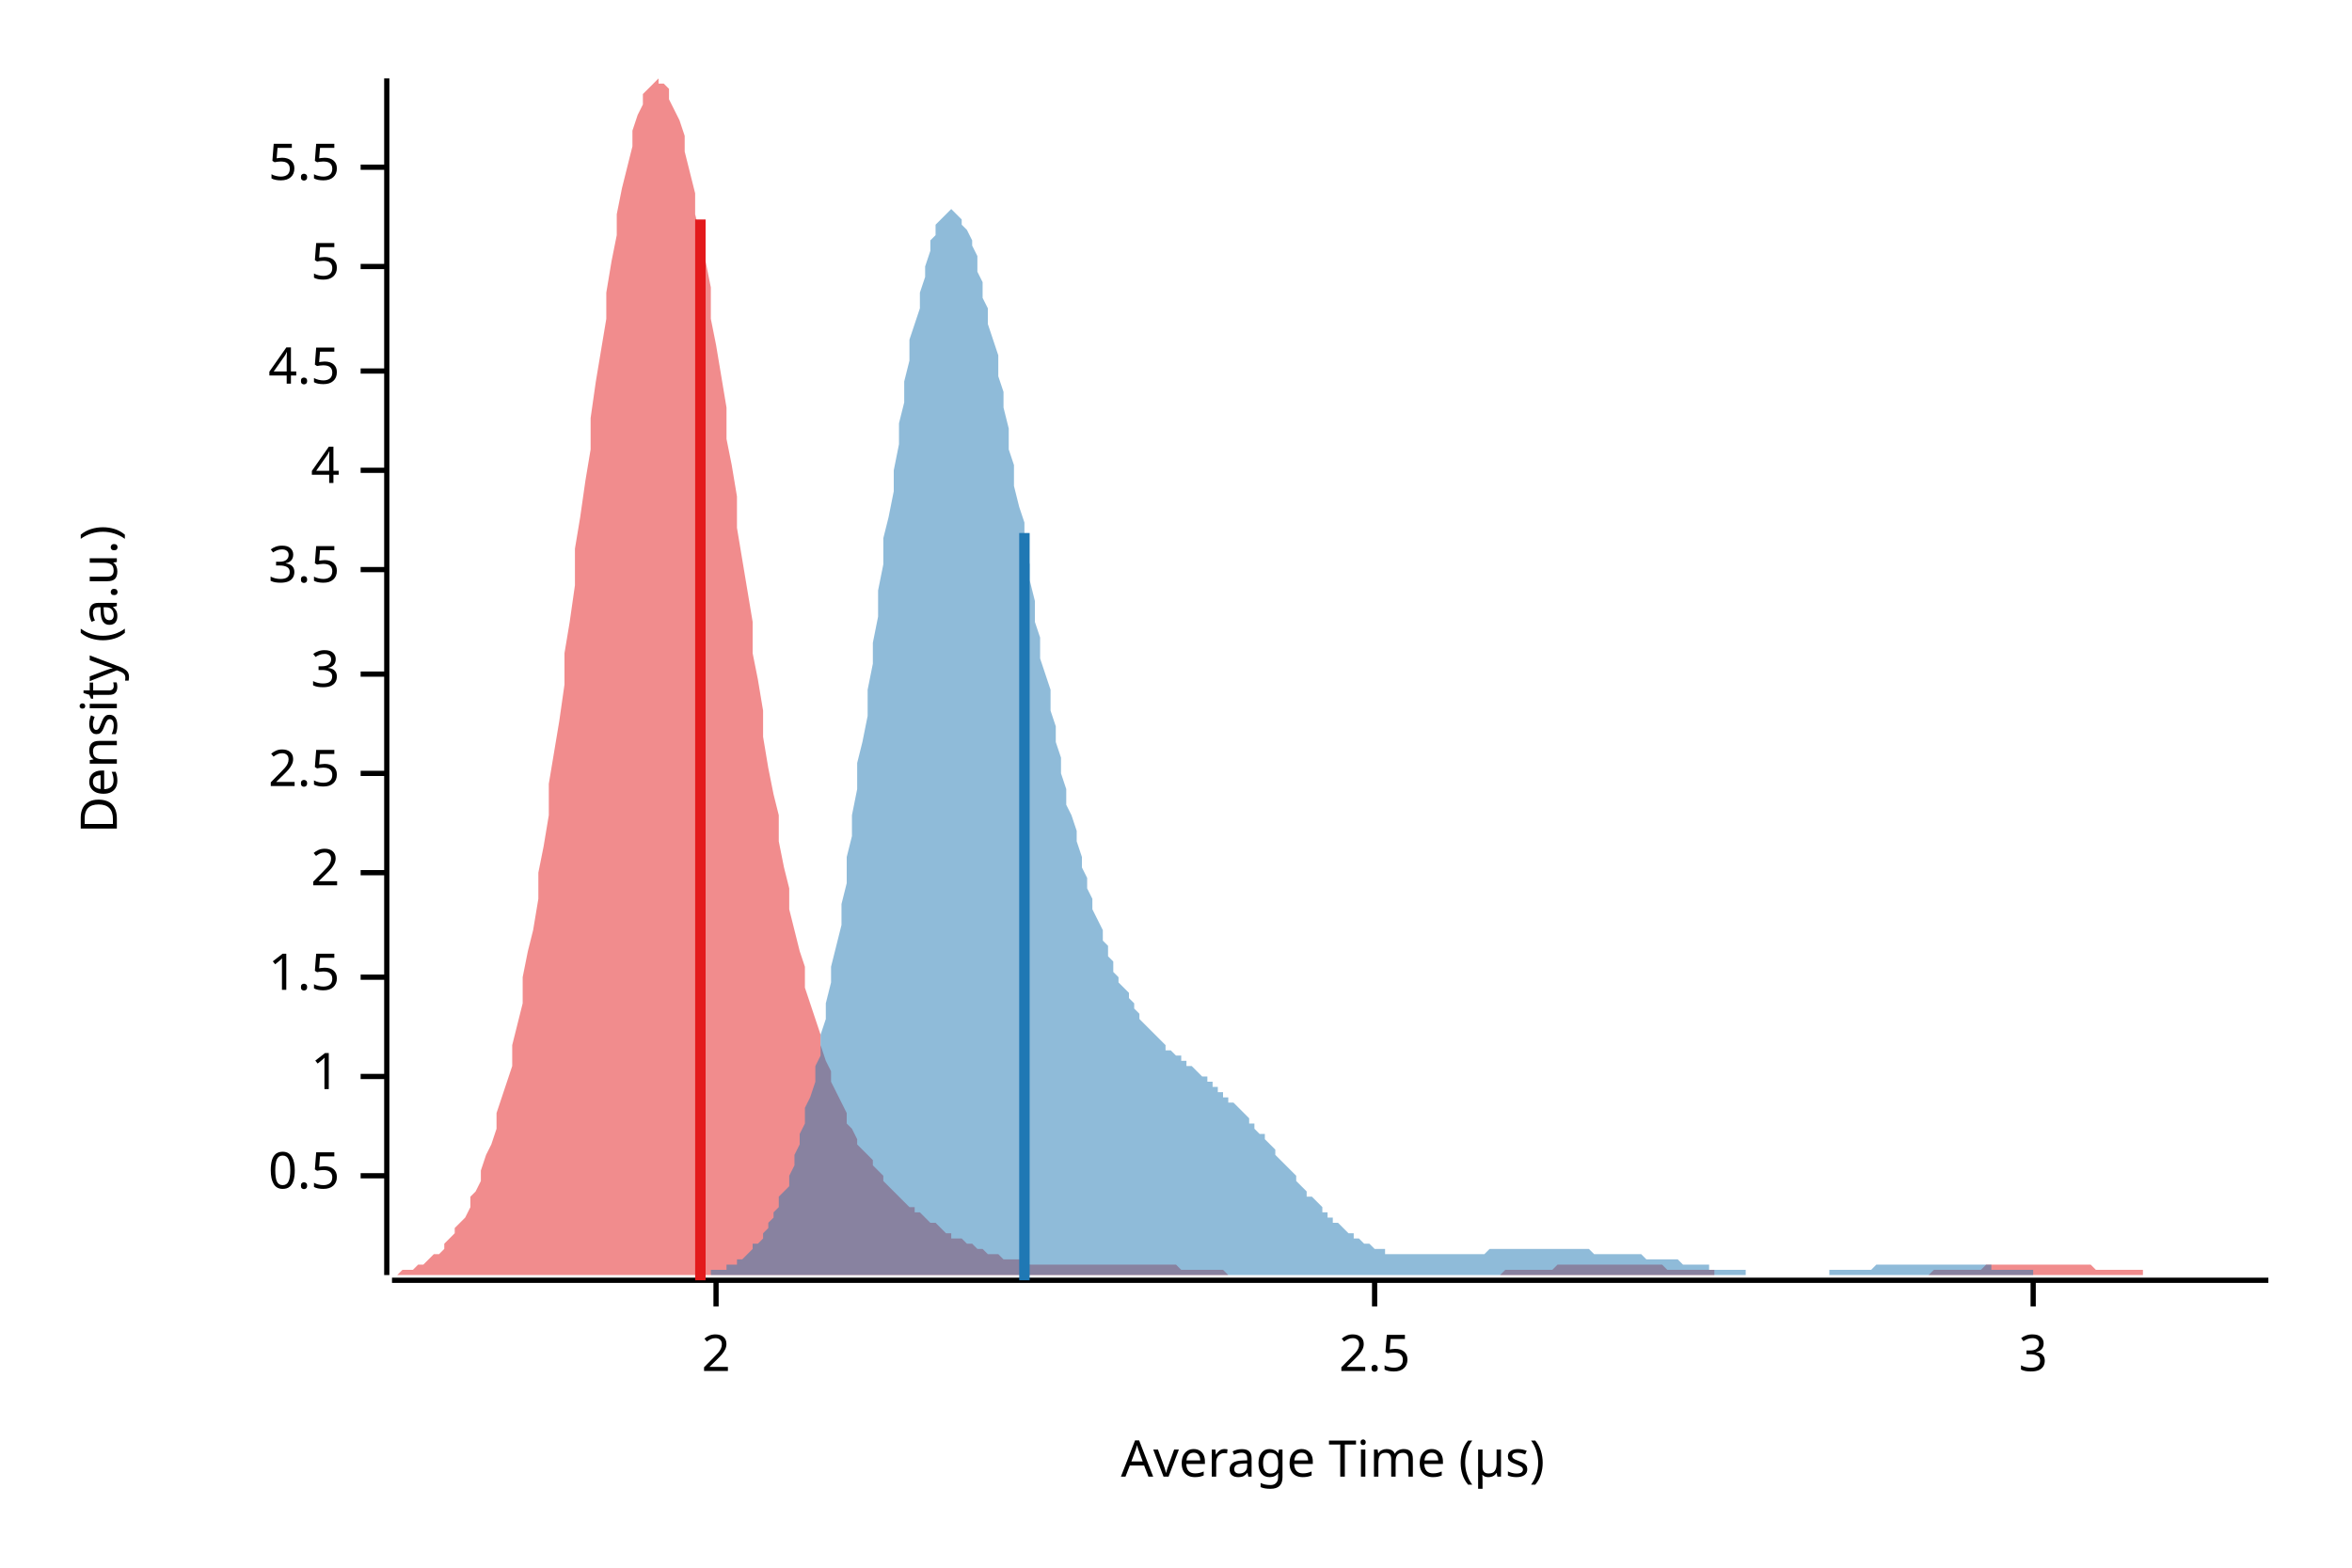
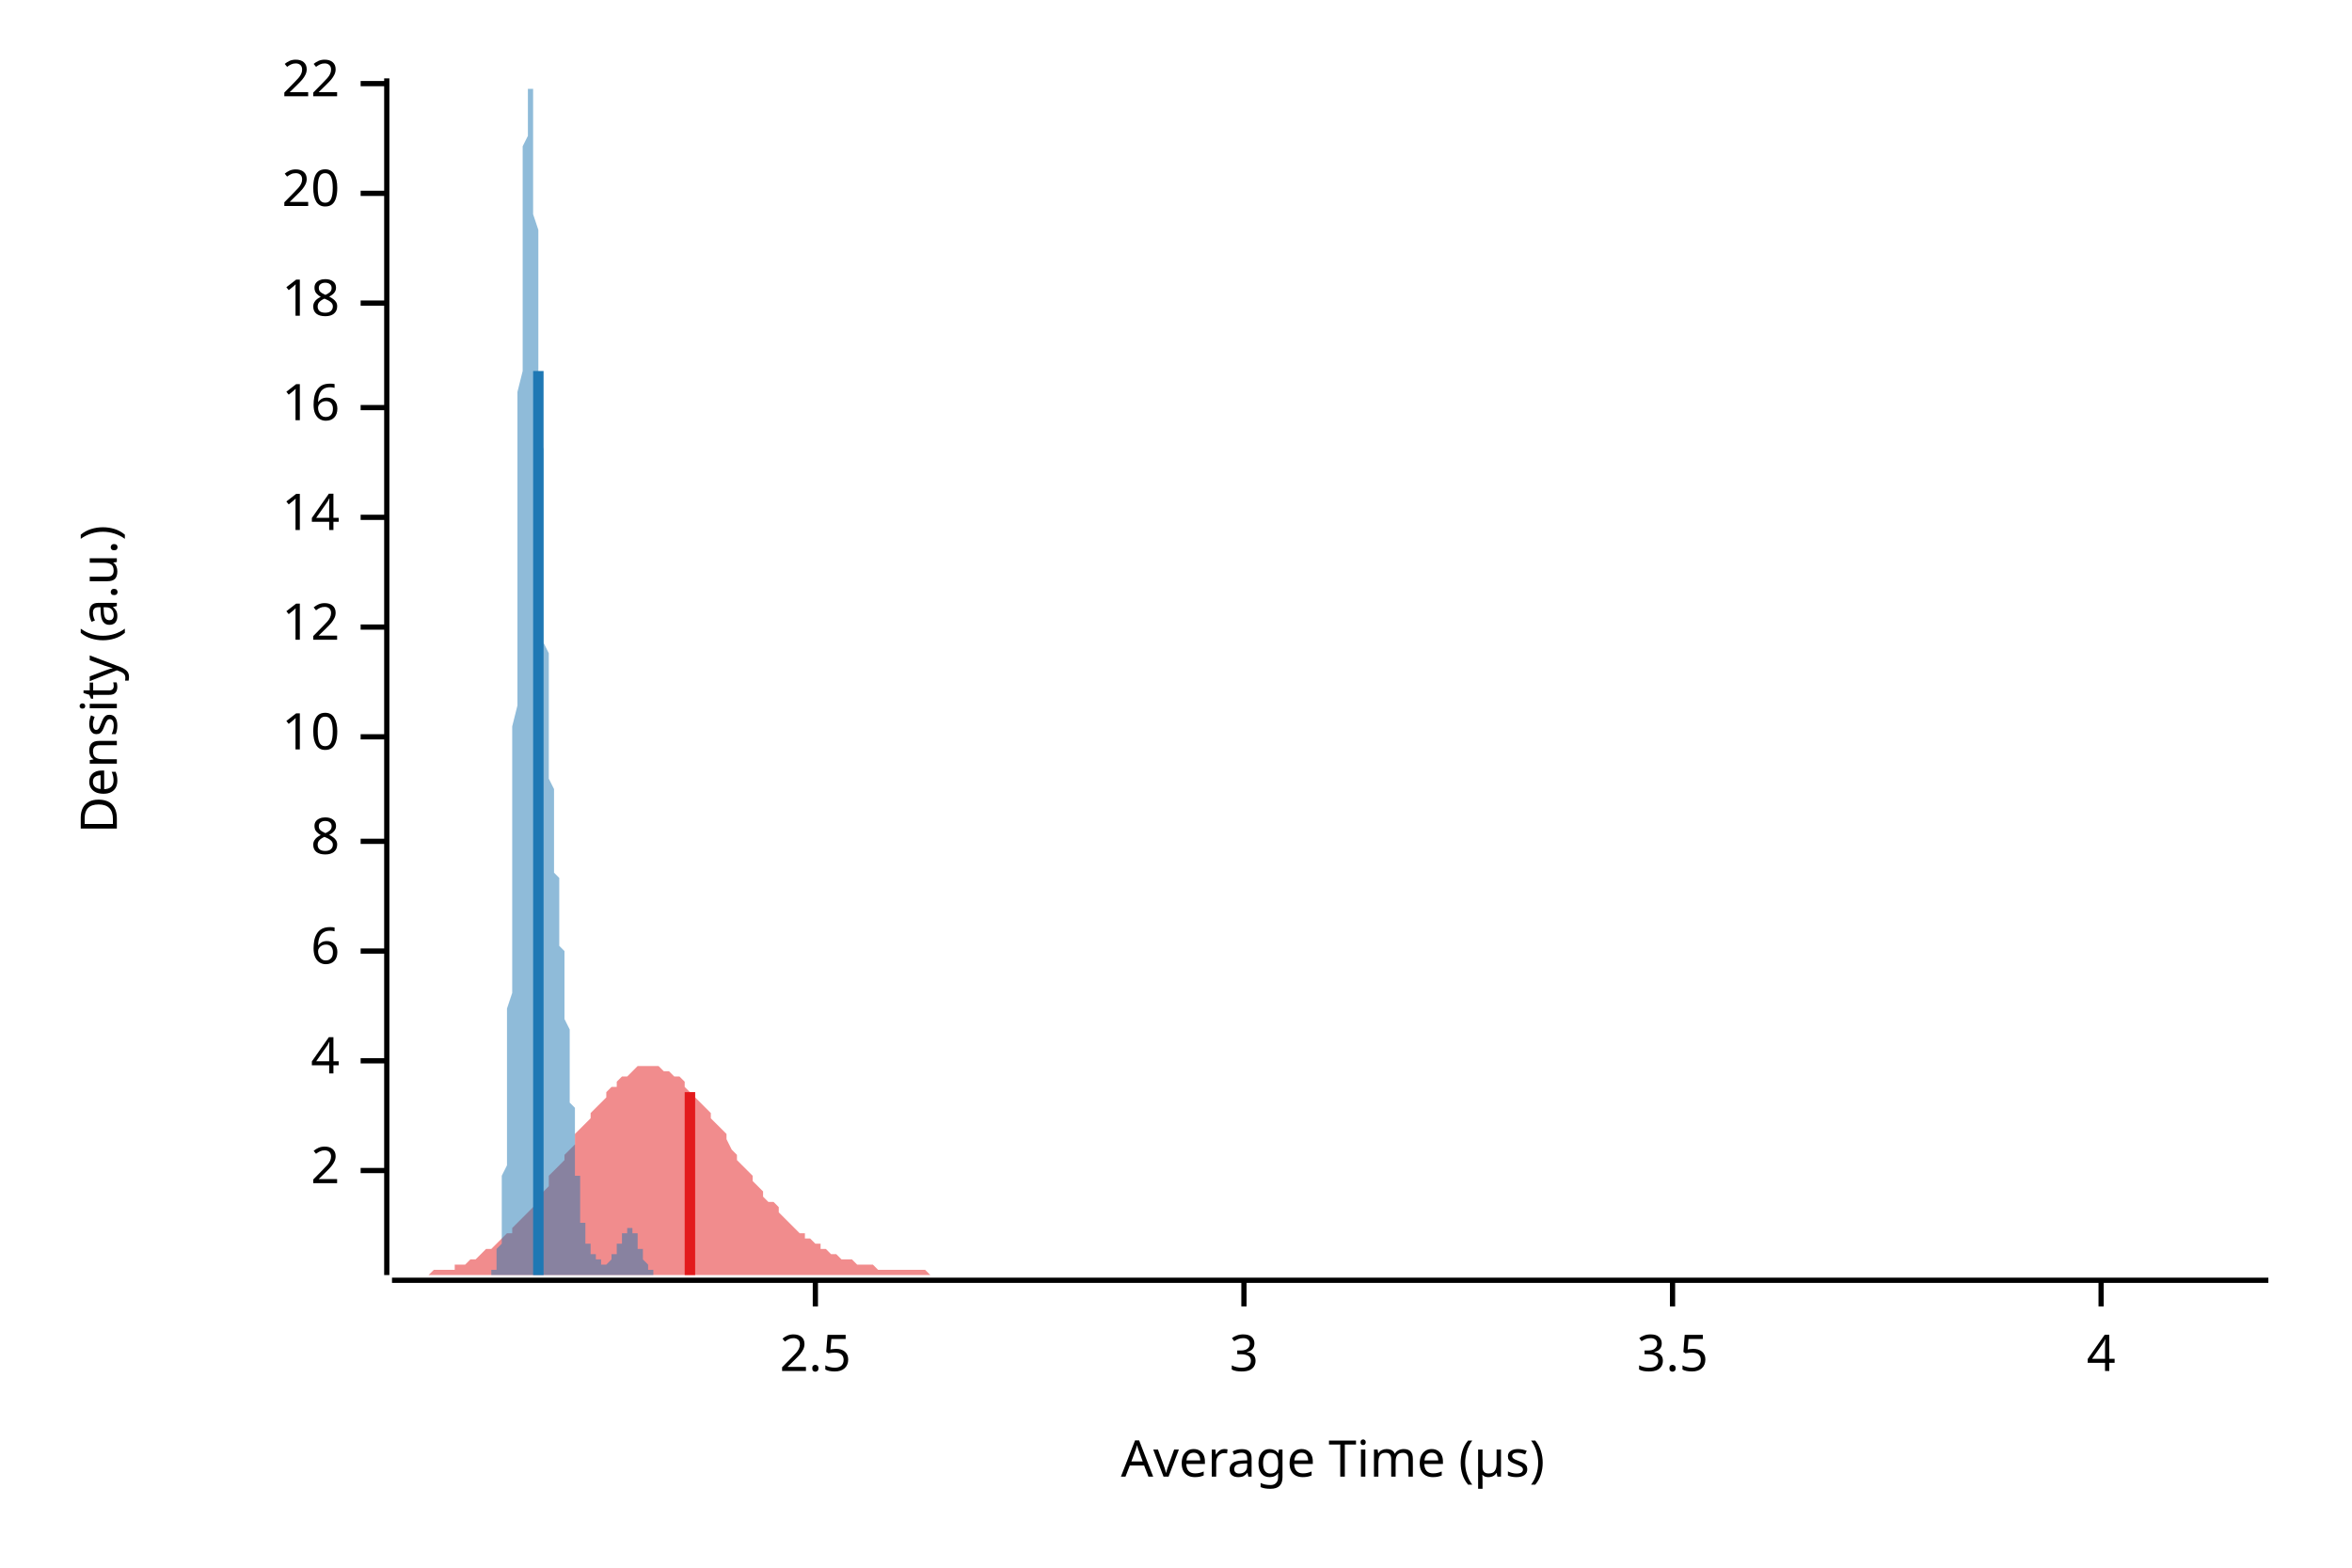
<svg xmlns="http://www.w3.org/2000/svg" width="450" height="300" viewBox="0 0 450 300">
  <text x="15" y="130" dy="0.76em" text-anchor="middle" font-family="sans-serif" font-size="9.677" opacity="1" fill="#000000" transform="rotate(270, 15, 130)">
Density (a.u.)
</text>
  <text x="255" y="285" dy="-0.5ex" text-anchor="middle" font-family="sans-serif" font-size="9.677" opacity="1" fill="#000000">
Average Time (µs)
</text>
  <polyline fill="none" opacity="1" stroke="#000000" stroke-width="1" points="74,15 74,244 " />
-   <text x="65" y="225" dy="0.5ex" text-anchor="end" font-family="sans-serif" font-size="9.677" opacity="1" fill="#000000">
- 0.5
- </text>
-   <polyline fill="none" opacity="1" stroke="#000000" stroke-width="1" points="69,225 74,225 " />
-   <text x="65" y="206" dy="0.5ex" text-anchor="end" font-family="sans-serif" font-size="9.677" opacity="1" fill="#000000">
- 1
- </text>
-   <polyline fill="none" opacity="1" stroke="#000000" stroke-width="1" points="69,206 74,206 " />
-   <text x="65" y="187" dy="0.5ex" text-anchor="end" font-family="sans-serif" font-size="9.677" opacity="1" fill="#000000">
- 1.5
- </text>
-   <polyline fill="none" opacity="1" stroke="#000000" stroke-width="1" points="69,187 74,187 " />
-   <text x="65" y="167" dy="0.5ex" text-anchor="end" font-family="sans-serif" font-size="9.677" opacity="1" fill="#000000">
+   <text x="65" y="224" dy="0.5ex" text-anchor="end" font-family="sans-serif" font-size="9.677" opacity="1" fill="#000000">
2
</text>
-   <polyline fill="none" opacity="1" stroke="#000000" stroke-width="1" points="69,167 74,167 " />
-   <text x="65" y="148" dy="0.5ex" text-anchor="end" font-family="sans-serif" font-size="9.677" opacity="1" fill="#000000">
+   <polyline fill="none" opacity="1" stroke="#000000" stroke-width="1" points="69,224 74,224 " />
+   <text x="65" y="203" dy="0.5ex" text-anchor="end" font-family="sans-serif" font-size="9.677" opacity="1" fill="#000000">
+ 4
+ </text>
+   <polyline fill="none" opacity="1" stroke="#000000" stroke-width="1" points="69,203 74,203 " />
+   <text x="65" y="182" dy="0.5ex" text-anchor="end" font-family="sans-serif" font-size="9.677" opacity="1" fill="#000000">
+ 6
+ </text>
+   <polyline fill="none" opacity="1" stroke="#000000" stroke-width="1" points="69,182 74,182 " />
+   <text x="65" y="161" dy="0.5ex" text-anchor="end" font-family="sans-serif" font-size="9.677" opacity="1" fill="#000000">
+ 8
+ </text>
+   <polyline fill="none" opacity="1" stroke="#000000" stroke-width="1" points="69,161 74,161 " />
+   <text x="65" y="141" dy="0.5ex" text-anchor="end" font-family="sans-serif" font-size="9.677" opacity="1" fill="#000000">
+ 10
+ </text>
+   <polyline fill="none" opacity="1" stroke="#000000" stroke-width="1" points="69,141 74,141 " />
+   <text x="65" y="120" dy="0.5ex" text-anchor="end" font-family="sans-serif" font-size="9.677" opacity="1" fill="#000000">
+ 12
+ </text>
+   <polyline fill="none" opacity="1" stroke="#000000" stroke-width="1" points="69,120 74,120 " />
+   <text x="65" y="99" dy="0.5ex" text-anchor="end" font-family="sans-serif" font-size="9.677" opacity="1" fill="#000000">
+ 14
+ </text>
+   <polyline fill="none" opacity="1" stroke="#000000" stroke-width="1" points="69,99 74,99 " />
+   <text x="65" y="78" dy="0.5ex" text-anchor="end" font-family="sans-serif" font-size="9.677" opacity="1" fill="#000000">
+ 16
+ </text>
+   <polyline fill="none" opacity="1" stroke="#000000" stroke-width="1" points="69,78 74,78 " />
+   <text x="65" y="58" dy="0.5ex" text-anchor="end" font-family="sans-serif" font-size="9.677" opacity="1" fill="#000000">
+ 18
+ </text>
+   <polyline fill="none" opacity="1" stroke="#000000" stroke-width="1" points="69,58 74,58 " />
+   <text x="65" y="37" dy="0.5ex" text-anchor="end" font-family="sans-serif" font-size="9.677" opacity="1" fill="#000000">
+ 20
+ </text>
+   <polyline fill="none" opacity="1" stroke="#000000" stroke-width="1" points="69,37 74,37 " />
+   <text x="65" y="16" dy="0.5ex" text-anchor="end" font-family="sans-serif" font-size="9.677" opacity="1" fill="#000000">
+ 22
+ </text>
+   <polyline fill="none" opacity="1" stroke="#000000" stroke-width="1" points="69,16 74,16 " />
+   <polyline fill="none" opacity="1" stroke="#000000" stroke-width="1" points="75,245 434,245 " />
+   <text x="156" y="255" dy="0.76em" text-anchor="middle" font-family="sans-serif" font-size="9.677" opacity="1" fill="#000000">
2.5
</text>
-   <polyline fill="none" opacity="1" stroke="#000000" stroke-width="1" points="69,148 74,148 " />
-   <text x="65" y="129" dy="0.5ex" text-anchor="end" font-family="sans-serif" font-size="9.677" opacity="1" fill="#000000">
+   <polyline fill="none" opacity="1" stroke="#000000" stroke-width="1" points="156,245 156,250 " />
+   <text x="238" y="255" dy="0.76em" text-anchor="middle" font-family="sans-serif" font-size="9.677" opacity="1" fill="#000000">
3
</text>
-   <polyline fill="none" opacity="1" stroke="#000000" stroke-width="1" points="69,129 74,129 " />
-   <text x="65" y="109" dy="0.5ex" text-anchor="end" font-family="sans-serif" font-size="9.677" opacity="1" fill="#000000">
+   <polyline fill="none" opacity="1" stroke="#000000" stroke-width="1" points="238,245 238,250 " />
+   <text x="320" y="255" dy="0.76em" text-anchor="middle" font-family="sans-serif" font-size="9.677" opacity="1" fill="#000000">
3.5
</text>
-   <polyline fill="none" opacity="1" stroke="#000000" stroke-width="1" points="69,109 74,109 " />
-   <text x="65" y="90" dy="0.5ex" text-anchor="end" font-family="sans-serif" font-size="9.677" opacity="1" fill="#000000">
+   <polyline fill="none" opacity="1" stroke="#000000" stroke-width="1" points="320,245 320,250 " />
+   <text x="402" y="255" dy="0.76em" text-anchor="middle" font-family="sans-serif" font-size="9.677" opacity="1" fill="#000000">
4
</text>
-   <polyline fill="none" opacity="1" stroke="#000000" stroke-width="1" points="69,90 74,90 " />
-   <text x="65" y="71" dy="0.5ex" text-anchor="end" font-family="sans-serif" font-size="9.677" opacity="1" fill="#000000">
- 4.5
- </text>
-   <polyline fill="none" opacity="1" stroke="#000000" stroke-width="1" points="69,71 74,71 " />
-   <text x="65" y="51" dy="0.5ex" text-anchor="end" font-family="sans-serif" font-size="9.677" opacity="1" fill="#000000">
- 5
- </text>
-   <polyline fill="none" opacity="1" stroke="#000000" stroke-width="1" points="69,51 74,51 " />
-   <text x="65" y="32" dy="0.5ex" text-anchor="end" font-family="sans-serif" font-size="9.677" opacity="1" fill="#000000">
- 5.5
- </text>
-   <polyline fill="none" opacity="1" stroke="#000000" stroke-width="1" points="69,32 74,32 " />
-   <polyline fill="none" opacity="1" stroke="#000000" stroke-width="1" points="75,245 434,245 " />
-   <text x="137" y="255" dy="0.76em" text-anchor="middle" font-family="sans-serif" font-size="9.677" opacity="1" fill="#000000">
- 2
- </text>
-   <polyline fill="none" opacity="1" stroke="#000000" stroke-width="1" points="137,245 137,250 " />
-   <text x="263" y="255" dy="0.76em" text-anchor="middle" font-family="sans-serif" font-size="9.677" opacity="1" fill="#000000">
- 2.5
- </text>
-   <polyline fill="none" opacity="1" stroke="#000000" stroke-width="1" points="263,245 263,250 " />
-   <text x="389" y="255" dy="0.76em" text-anchor="middle" font-family="sans-serif" font-size="9.677" opacity="1" fill="#000000">
- 3
- </text>
-   <polyline fill="none" opacity="1" stroke="#000000" stroke-width="1" points="389,245 389,250 " />
-   <polygon opacity="0.5" fill="#E31A1C" points="75,244 75,244 76,244 77,243 77,243 78,243 79,243 80,242 80,242 81,242 82,241 82,241 83,240 84,240 85,239 85,238 86,237 87,236 87,235 88,234 89,233 90,231 90,229 91,228 92,226 92,224 93,221 94,219 95,216 95,213 96,210 97,207 98,204 98,200 99,196 100,192 100,187 101,182 102,178 103,172 103,167 104,162 105,156 105,150 106,144 107,138 108,131 108,125 109,119 110,112 110,105 111,99 112,92 113,86 113,80 114,73 115,67 116,61 116,56 117,50 118,45 118,41 119,36 120,32 121,28 121,25 122,22 123,20 123,18 124,17 125,16 126,15 126,16 127,16 128,17 128,19 129,21 130,23 131,26 131,29 132,33 133,37 133,41 134,45 135,50 136,55 136,61 137,66 138,72 139,78 139,84 140,89 141,95 141,101 142,107 143,113 144,119 144,125 145,130 146,136 146,141 147,147 148,152 149,156 149,161 150,166 151,170 151,174 152,178 153,182 154,185 154,189 155,192 156,195 157,198 157,200 158,203 159,205 159,207 160,209 161,211 162,213 162,215 163,216 164,218 164,219 165,220 166,221 167,222 167,223 168,224 169,225 169,226 170,227 171,228 172,229 172,229 173,230 174,231 175,231 175,232 176,232 177,233 177,233 178,234 179,234 180,235 180,235 181,236 182,236 182,237 183,237 184,237 185,238 185,238 186,238 187,239 187,239 188,239 189,240 190,240 190,240 191,240 192,241 192,241 193,241 194,241 195,241 195,241 196,241 197,242 198,242 198,242 199,242 200,242 200,242 201,242 202,242 203,242 203,242 204,242 205,242 205,242 206,242 207,242 208,242 208,242 209,242 210,242 210,242 211,242 212,242 213,242 213,242 214,242 215,242 216,242 216,242 217,242 218,242 218,242 219,242 220,242 221,242 221,242 222,242 223,242 223,242 224,242 225,242 226,243 226,243 227,243 228,243 228,243 229,243 230,243 231,243 231,243 232,243 233,243 233,243 234,243 235,244 236,244 236,244 237,244 238,244 239,244 239,244 240,244 241,244 241,244 242,244 243,244 244,244 244,244 245,244 246,244 246,244 247,244 248,244 249,244 249,244 250,244 251,244 251,244 252,244 253,244 254,244 254,244 255,244 256,244 257,244 257,244 258,244 259,244 259,244 260,244 261,244 262,244 262,244 263,244 264,244 264,244 265,244 266,244 267,244 267,244 268,244 269,244 269,244 270,244 271,244 272,244 272,244 273,244 274,244 275,244 275,244 276,244 277,244 277,244 278,244 279,244 280,244 280,244 281,244 282,244 282,244 283,244 284,244 285,244 285,244 286,244 287,244 287,244 288,243 289,243 290,243 290,243 291,243 292,243 292,243 293,243 294,243 295,243 295,243 296,243 297,243 298,242 298,242 299,242 300,242 300,242 301,242 302,242 303,242 303,242 304,242 305,242 305,242 306,242 307,242 308,242 308,242 309,242 310,242 310,242 311,242 312,242 313,242 313,242 314,242 315,242 316,242 316,242 317,242 318,242 318,242 319,243 320,243 321,243 321,243 322,243 323,243 323,243 324,243 325,243 326,243 326,243 327,243 328,243 328,244 329,244 330,244 331,244 331,244 332,244 333,244 333,244 334,244 335,244 336,244 336,244 337,244 338,244 339,244 339,244 340,244 341,244 341,244 342,244 343,244 344,244 344,244 345,244 346,244 346,244 347,244 348,244 349,244 349,244 350,244 351,244 351,244 352,244 353,244 354,244 354,244 355,244 356,244 357,244 357,244 358,244 359,244 359,244 360,244 361,244 362,244 362,244 363,244 364,244 364,244 365,244 366,244 367,244 367,244 368,244 369,244 369,244 370,243 371,243 372,243 372,243 373,243 374,243 375,243 375,243 376,243 377,243 377,243 378,243 379,243 380,242 380,242 381,242 382,242 382,242 383,242 384,242 385,242 385,242 386,242 387,242 387,242 388,242 389,242 390,242 390,242 391,242 392,242 392,242 393,242 394,242 395,242 395,242 396,242 397,242 398,242 398,242 399,242 400,242 400,242 401,243 402,243 403,243 403,243 404,243 405,243 405,243 406,243 407,243 408,243 408,243 409,243 410,243 410,244 411,244 412,244 413,244 413,244 414,244 415,244 416,244 416,244 417,244 418,244 418,244 419,244 420,244 421,244 421,244 422,244 423,244 423,244 424,244 425,244 426,244 426,244 427,244 428,244 428,244 429,244 430,244 431,244 431,244 432,244 433,244 434,244 434,244 75,244 " />
-   <polygon opacity="0.5" fill="#1F78B4" points="132,244 133,244 133,244 134,244 134,244 135,244 136,244 136,243 137,243 137,243 138,243 138,243 139,243 139,242 140,242 141,242 141,241 142,241 142,241 143,240 143,240 144,239 144,238 145,238 146,237 146,236 147,235 147,234 148,233 148,232 149,231 149,229 150,228 151,227 151,225 152,223 152,221 153,219 153,217 154,215 154,212 155,210 156,207 156,204 157,202 157,198 158,195 158,192 159,188 159,185 160,181 161,177 161,173 162,169 162,164 163,160 163,156 164,151 164,146 165,142 166,137 166,132 167,127 167,123 168,118 168,113 169,108 169,103 170,99 171,94 171,90 172,85 172,81 173,77 173,73 174,69 174,65 175,62 176,59 176,56 177,53 177,51 178,48 178,46 179,45 179,43 180,42 181,41 181,41 182,40 182,40 183,41 183,41 184,42 184,43 185,44 186,46 186,47 187,49 187,52 188,54 188,57 189,59 189,62 190,65 191,68 191,72 192,75 192,78 193,82 193,86 194,89 194,93 195,97 196,100 196,104 197,108 197,111 198,115 198,119 199,122 199,126 200,129 201,132 201,136 202,139 202,142 203,145 203,148 204,151 204,154 205,156 206,159 206,161 207,164 207,166 208,168 208,170 209,172 209,174 210,176 211,178 211,180 212,181 212,183 213,184 213,186 214,187 214,188 215,189 216,190 216,191 217,192 217,193 218,194 218,195 219,196 219,196 220,197 221,198 221,198 222,199 222,199 223,200 223,201 224,201 224,201 225,202 226,202 226,203 227,203 227,204 228,204 228,204 229,205 229,205 230,206 231,206 231,207 232,207 232,208 233,208 233,209 234,209 234,210 235,210 235,211 236,211 237,212 237,212 238,213 238,213 239,214 239,215 240,215 240,216 241,217 242,217 242,218 243,219 243,219 244,220 244,221 245,222 245,222 246,223 247,224 247,224 248,225 248,226 249,227 249,227 250,228 250,229 251,229 252,230 252,230 253,231 253,232 254,232 254,233 255,233 255,234 256,234 257,235 257,235 258,236 258,236 259,236 259,237 260,237 260,237 261,238 262,238 262,238 263,239 263,239 264,239 264,239 265,239 265,240 266,240 267,240 267,240 268,240 268,240 269,240 269,240 270,240 270,240 271,240 272,240 272,240 273,240 273,240 274,240 274,240 275,240 275,240 276,240 277,240 277,240 278,240 278,240 279,240 279,240 280,240 280,240 281,240 282,240 282,240 283,240 283,240 284,240 284,240 285,239 285,239 286,239 287,239 287,239 288,239 288,239 289,239 289,239 290,239 290,239 291,239 292,239 292,239 293,239 293,239 294,239 294,239 295,239 295,239 296,239 297,239 297,239 298,239 298,239 299,239 299,239 300,239 300,239 301,239 302,239 302,239 303,239 303,239 304,239 304,239 305,240 305,240 306,240 307,240 307,240 308,240 308,240 309,240 309,240 310,240 310,240 311,240 312,240 312,240 313,240 313,240 314,240 314,240 315,241 315,241 316,241 317,241 317,241 318,241 318,241 319,241 319,241 320,241 320,241 321,241 322,242 322,242 323,242 323,242 324,242 324,242 325,242 325,242 326,242 327,242 327,243 328,243 328,243 329,243 329,243 330,243 330,243 331,243 332,243 332,243 333,243 333,243 334,243 334,244 335,244 335,244 336,244 337,244 337,244 338,244 338,244 339,244 339,244 340,244 340,244 341,244 342,244 342,244 343,244 343,244 344,244 344,244 345,244 345,244 346,244 347,244 347,244 348,244 348,244 349,244 349,244 350,244 350,243 351,243 352,243 352,243 353,243 353,243 354,243 354,243 355,243 355,243 356,243 357,243 357,243 358,243 358,243 359,242 359,242 360,242 360,242 361,242 362,242 362,242 363,242 363,242 364,242 364,242 365,242 365,242 366,242 366,242 367,242 368,242 368,242 369,242 369,242 370,242 370,242 371,242 371,242 372,242 373,242 373,242 374,242 374,242 375,242 375,242 376,242 376,242 377,242 378,242 378,242 379,242 379,242 380,242 380,242 381,242 381,243 382,243 383,243 383,243 384,243 384,243 385,243 385,243 386,243 386,243 387,243 388,243 388,243 389,243 389,244 390,244 390,244 391,244 391,244 392,244 393,244 393,244 394,244 394,244 395,244 395,244 396,244 396,244 397,244 398,244 398,244 399,244 399,244 400,244 400,244 401,244 401,244 402,244 403,244 403,244 404,244 404,244 405,244 405,244 406,244 406,244 407,244 408,244 408,244 409,244 409,244 409,244 132,244 " />
-   <polyline fill="none" opacity="1" stroke="#E31A1C" stroke-width="2" points="134,245 134,42 " />
-   <polyline fill="none" opacity="1" stroke="#1F78B4" stroke-width="2" points="196,245 196,102 " />
+   <polyline fill="none" opacity="1" stroke="#000000" stroke-width="1" points="402,245 402,250 " />
+   <polygon opacity="0.5" fill="#E31A1C" points="75,244 75,244 76,244 77,244 77,244 78,244 79,244 80,244 80,244 81,244 82,244 82,244 83,243 84,243 85,243 85,243 86,243 87,243 87,242 88,242 89,242 90,241 90,241 91,241 92,240 92,240 93,239 94,239 95,238 95,238 96,237 97,236 98,236 98,235 99,234 100,233 100,233 101,232 102,231 103,230 103,229 104,228 105,227 105,225 106,224 107,223 108,222 108,221 109,220 110,219 110,217 111,216 112,215 113,214 113,213 114,212 115,211 116,210 116,209 117,208 118,208 118,207 119,206 120,206 121,205 121,205 122,204 123,204 123,204 124,204 125,204 126,204 126,204 127,205 128,205 128,205 129,206 130,206 131,207 131,208 132,209 133,209 133,210 134,211 135,212 136,213 136,214 137,215 138,216 139,217 139,218 140,220 141,221 141,222 142,223 143,224 144,225 144,226 145,227 146,228 146,229 147,230 148,230 149,231 149,232 150,233 151,234 151,234 152,235 153,236 154,236 154,237 155,237 156,238 157,238 157,239 158,239 159,240 159,240 160,240 161,241 162,241 162,241 163,241 164,242 164,242 165,242 166,242 167,242 167,242 168,243 169,243 169,243 170,243 171,243 172,243 172,243 173,243 174,243 175,243 175,243 176,243 177,243 177,243 178,244 179,244 180,244 180,244 181,244 182,244 182,244 183,244 184,244 185,244 185,244 186,244 187,244 187,244 188,244 189,244 190,244 190,244 191,244 192,244 192,244 193,244 194,244 195,244 195,244 196,244 197,244 198,244 198,244 199,244 200,244 200,244 201,244 202,244 203,244 203,244 204,244 205,244 205,244 206,244 207,244 208,244 208,244 209,244 210,244 210,244 211,244 212,244 213,244 213,244 214,244 215,244 216,244 216,244 217,244 218,244 218,244 219,244 220,244 221,244 221,244 222,244 223,244 223,244 224,244 225,244 226,244 226,244 227,244 228,244 228,244 229,244 230,244 231,244 231,244 232,244 233,244 233,244 234,244 235,244 236,244 236,244 237,244 238,244 239,244 239,244 240,244 241,244 241,244 242,244 243,244 244,244 244,244 245,244 246,244 246,244 247,244 248,244 249,244 249,244 250,244 251,244 251,244 252,244 253,244 254,244 254,244 255,244 256,244 257,244 257,244 258,244 259,244 259,244 260,244 261,244 262,244 262,244 263,244 264,244 264,244 265,244 266,244 267,244 267,244 268,244 269,244 269,244 270,244 271,244 272,244 272,244 273,244 274,244 275,244 275,244 276,244 277,244 277,244 278,244 279,244 280,244 280,244 281,244 282,244 282,244 283,244 284,244 285,244 285,244 286,244 287,244 287,244 288,244 289,244 290,244 290,244 291,244 292,244 292,244 293,244 294,244 295,244 295,244 296,244 297,244 298,244 298,244 299,244 300,244 300,244 301,244 302,244 303,244 303,244 304,244 305,244 305,244 306,244 307,244 308,244 308,244 309,244 310,244 310,244 311,244 312,244 313,244 313,244 314,244 315,244 316,244 316,244 317,244 318,244 318,244 319,244 320,244 321,244 321,244 322,244 323,244 323,244 324,244 325,244 326,244 326,244 327,244 328,244 328,244 329,244 330,244 331,244 331,244 332,244 333,244 333,244 334,244 335,244 336,244 336,244 337,244 338,244 339,244 339,244 340,244 341,244 341,244 342,244 343,244 344,244 344,244 345,244 346,244 346,244 347,244 348,244 349,244 349,244 350,244 351,244 351,244 352,244 353,244 354,244 354,244 355,244 356,244 357,244 357,244 358,244 359,244 359,244 360,244 361,244 362,244 362,244 363,244 364,244 364,244 365,244 366,244 367,244 367,244 368,244 369,244 369,244 370,244 371,244 372,244 372,244 373,244 374,244 375,244 375,244 376,244 377,244 377,244 378,244 379,244 380,244 380,244 381,244 382,244 382,244 383,244 384,244 385,244 385,244 386,244 387,244 387,244 388,244 389,244 390,244 390,244 391,244 392,244 392,244 393,244 394,244 395,244 395,244 396,244 397,244 398,244 398,244 399,244 400,244 400,244 401,244 402,244 403,244 403,244 404,244 405,244 405,244 406,244 407,244 408,244 408,244 409,244 410,244 410,244 411,244 412,244 413,244 413,244 414,244 415,244 416,244 416,244 417,244 418,244 418,244 419,244 420,244 421,244 421,244 422,244 423,244 423,244 424,244 425,244 426,244 426,244 427,244 428,244 428,244 429,244 430,244 431,244 431,244 432,244 433,244 434,244 434,244 75,244 " />
+   <polygon opacity="0.5" fill="#1F78B4" points="94,244 94,244 94,244 94,244 94,244 94,244 94,244 94,244 94,244 94,244 94,244 94,244 94,243 94,243 94,243 95,243 95,243 95,243 95,243 95,242 95,242 95,242 95,242 95,241 95,241 95,241 95,240 95,240 95,239 95,239 96,238 96,238 96,237 96,236 96,236 96,235 96,234 96,233 96,232 96,231 96,230 96,229 96,228 96,226 96,225 97,223 97,222 97,220 97,218 97,217 97,215 97,213 97,210 97,208 97,206 97,203 97,201 97,198 97,196 97,193 98,190 98,187 98,184 98,180 98,177 98,174 98,170 98,166 98,163 98,159 98,155 98,151 98,147 98,143 98,139 99,135 99,131 99,126 99,122 99,118 99,113 99,109 99,105 99,101 99,96 99,92 99,88 99,84 99,80 99,75 100,71 100,68 100,64 100,60 100,56 100,53 100,50 100,46 100,43 100,40 100,37 100,35 100,32 100,30 100,28 101,26 101,24 101,22 101,21 101,19 101,18 101,17 101,17 101,16 101,16 101,16 101,15 101,16 101,16 101,17 102,17 102,18 102,19 102,20 102,22 102,23 102,25 102,26 102,28 102,30 102,32 102,34 102,37 102,39 102,41 103,44 103,46 103,49 103,52 103,55 103,57 103,60 103,63 103,66 103,69 103,71 103,74 103,77 103,80 103,83 104,86 104,88 104,91 104,94 104,97 104,99 104,102 104,104 104,107 104,109 104,112 104,114 104,117 104,119 104,121 104,123 105,125 105,127 105,129 105,131 105,133 105,135 105,137 105,139 105,140 105,142 105,143 105,145 105,147 105,148 105,149 106,151 106,152 106,153 106,155 106,156 106,157 106,158 106,159 106,161 106,162 106,163 106,164 106,165 106,166 106,167 107,168 107,169 107,170 107,171 107,172 107,173 107,174 107,174 107,175 107,176 107,177 107,178 107,179 107,180 107,181 108,182 108,183 108,184 108,185 108,186 108,187 108,188 108,189 108,189 108,190 108,191 108,192 108,193 108,194 108,195 109,197 109,198 109,199 109,200 109,201 109,202 109,203 109,204 109,205 109,206 109,207 109,208 109,209 109,210 109,211 110,212 110,213 110,214 110,215 110,216 110,217 110,218 110,219 110,220 110,220 110,221 110,222 110,223 110,224 110,225 111,225 111,226 111,227 111,228 111,228 111,229 111,230 111,230 111,231 111,231 111,232 111,232 111,233 111,233 111,234 112,234 112,235 112,235 112,235 112,236 112,236 112,236 112,237 112,237 112,237 112,237 112,238 112,238 112,238 112,238 113,238 113,238 113,239 113,239 113,239 113,239 113,239 113,239 113,239 113,239 113,239 113,239 113,240 113,240 113,240 114,240 114,240 114,240 114,240 114,240 114,240 114,240 114,240 114,240 114,240 114,240 114,241 114,241 114,241 114,241 114,241 115,241 115,241 115,241 115,241 115,241 115,241 115,241 115,241 115,241 115,241 115,242 115,242 115,242 115,242 115,242 116,242 116,242 116,242 116,242 116,242 116,242 116,242 116,242 116,242 116,242 116,242 116,242 116,242 116,242 116,242 117,241 117,241 117,241 117,241 117,241 117,241 117,241 117,241 117,241 117,241 117,241 117,240 117,240 117,240 117,240 118,240 118,240 118,240 118,239 118,239 118,239 118,239 118,239 118,239 118,239 118,238 118,238 118,238 118,238 118,238 119,238 119,237 119,237 119,237 119,237 119,237 119,237 119,237 119,236 119,236 119,236 119,236 119,236 119,236 119,236 120,236 120,235 120,235 120,235 120,235 120,235 120,235 120,235 120,235 120,235 120,235 120,235 120,235 120,235 120,235 121,235 121,235 121,235 121,235 121,235 121,235 121,235 121,235 121,235 121,235 121,236 121,236 121,236 121,236 121,236 122,236 122,236 122,237 122,237 122,237 122,237 122,237 122,237 122,238 122,238 122,238 122,238 122,238 122,239 122,239 123,239 123,239 123,239 123,239 123,240 123,240 123,240 123,240 123,240 123,241 123,241 123,241 123,241 123,241 123,241 124,242 124,242 124,242 124,242 124,242 124,242 124,242 124,243 124,243 124,243 124,243 124,243 124,243 124,243 124,243 125,243 125,243 125,244 125,244 125,244 125,244 125,244 125,244 125,244 125,244 125,244 125,244 125,244 125,244 125,244 125,244 126,244 126,244 126,244 126,244 126,244 126,244 126,244 126,244 126,244 126,244 126,244 126,244 126,244 126,244 126,244 127,244 127,244 127,244 94,244 " />
+   <polyline fill="none" opacity="1" stroke="#E31A1C" stroke-width="2" points="132,244 132,209 " />
+   <polyline fill="none" opacity="1" stroke="#1F78B4" stroke-width="2" points="103,244 103,71 " />
</svg>
